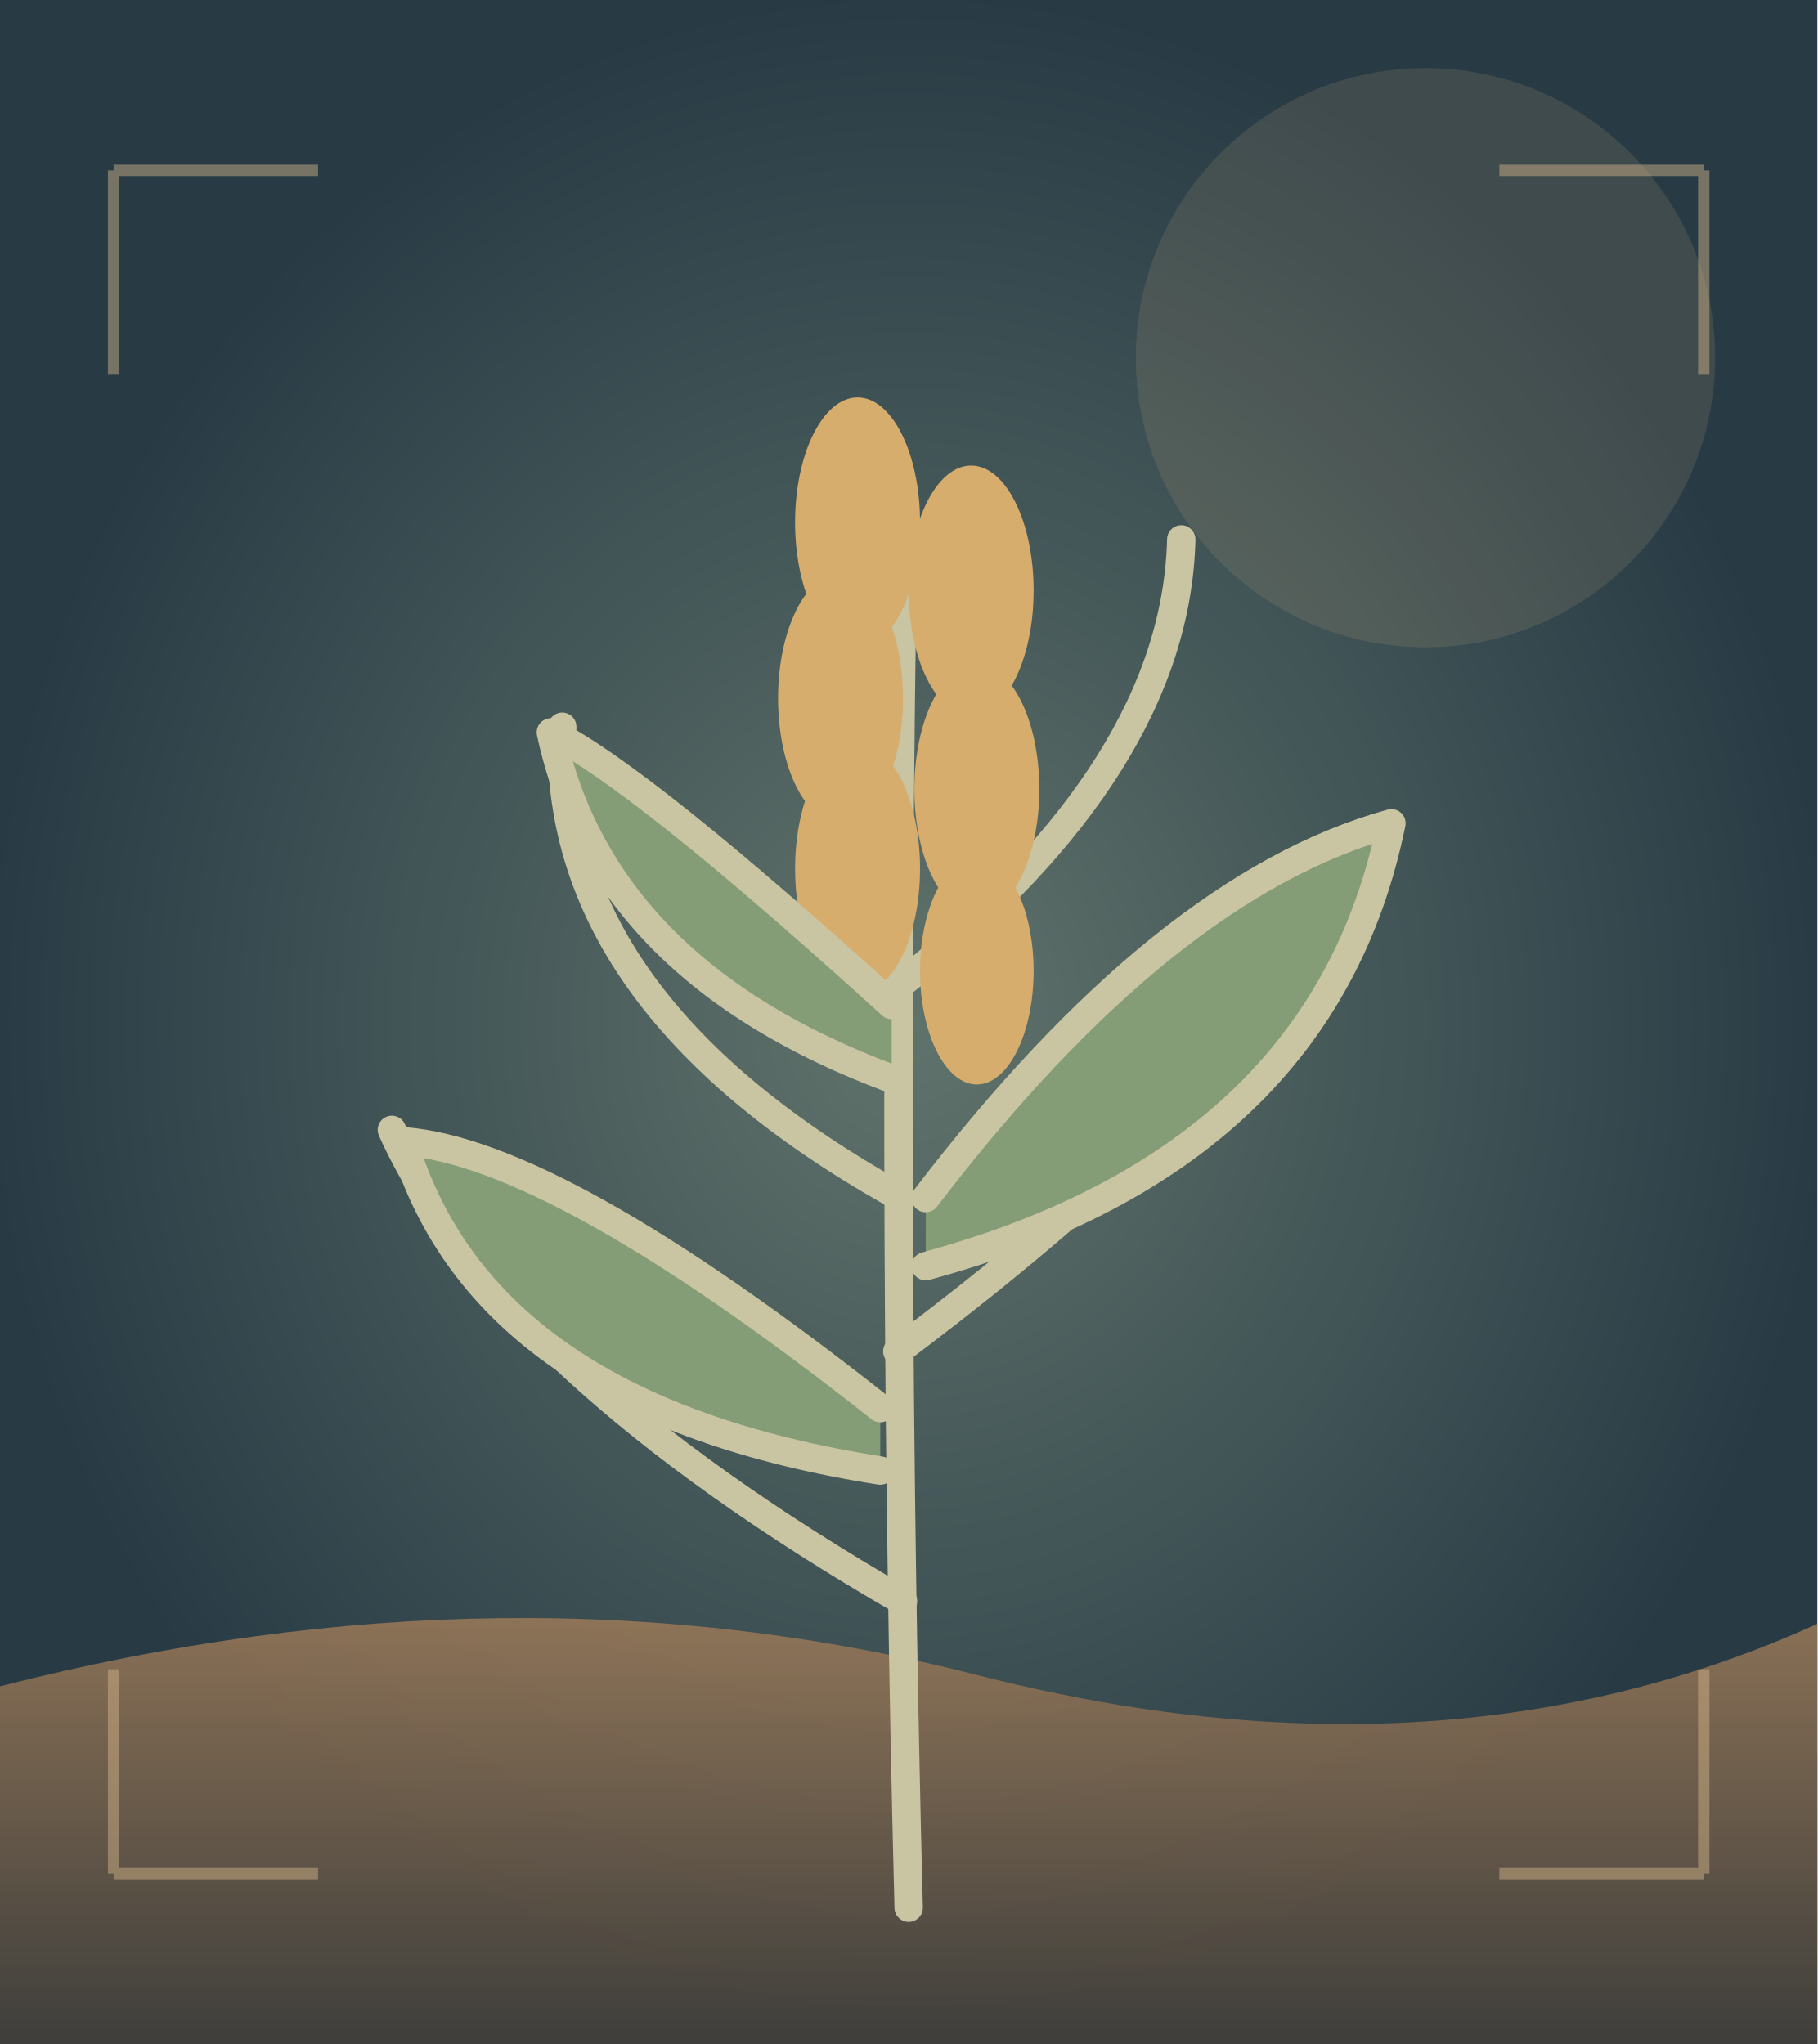
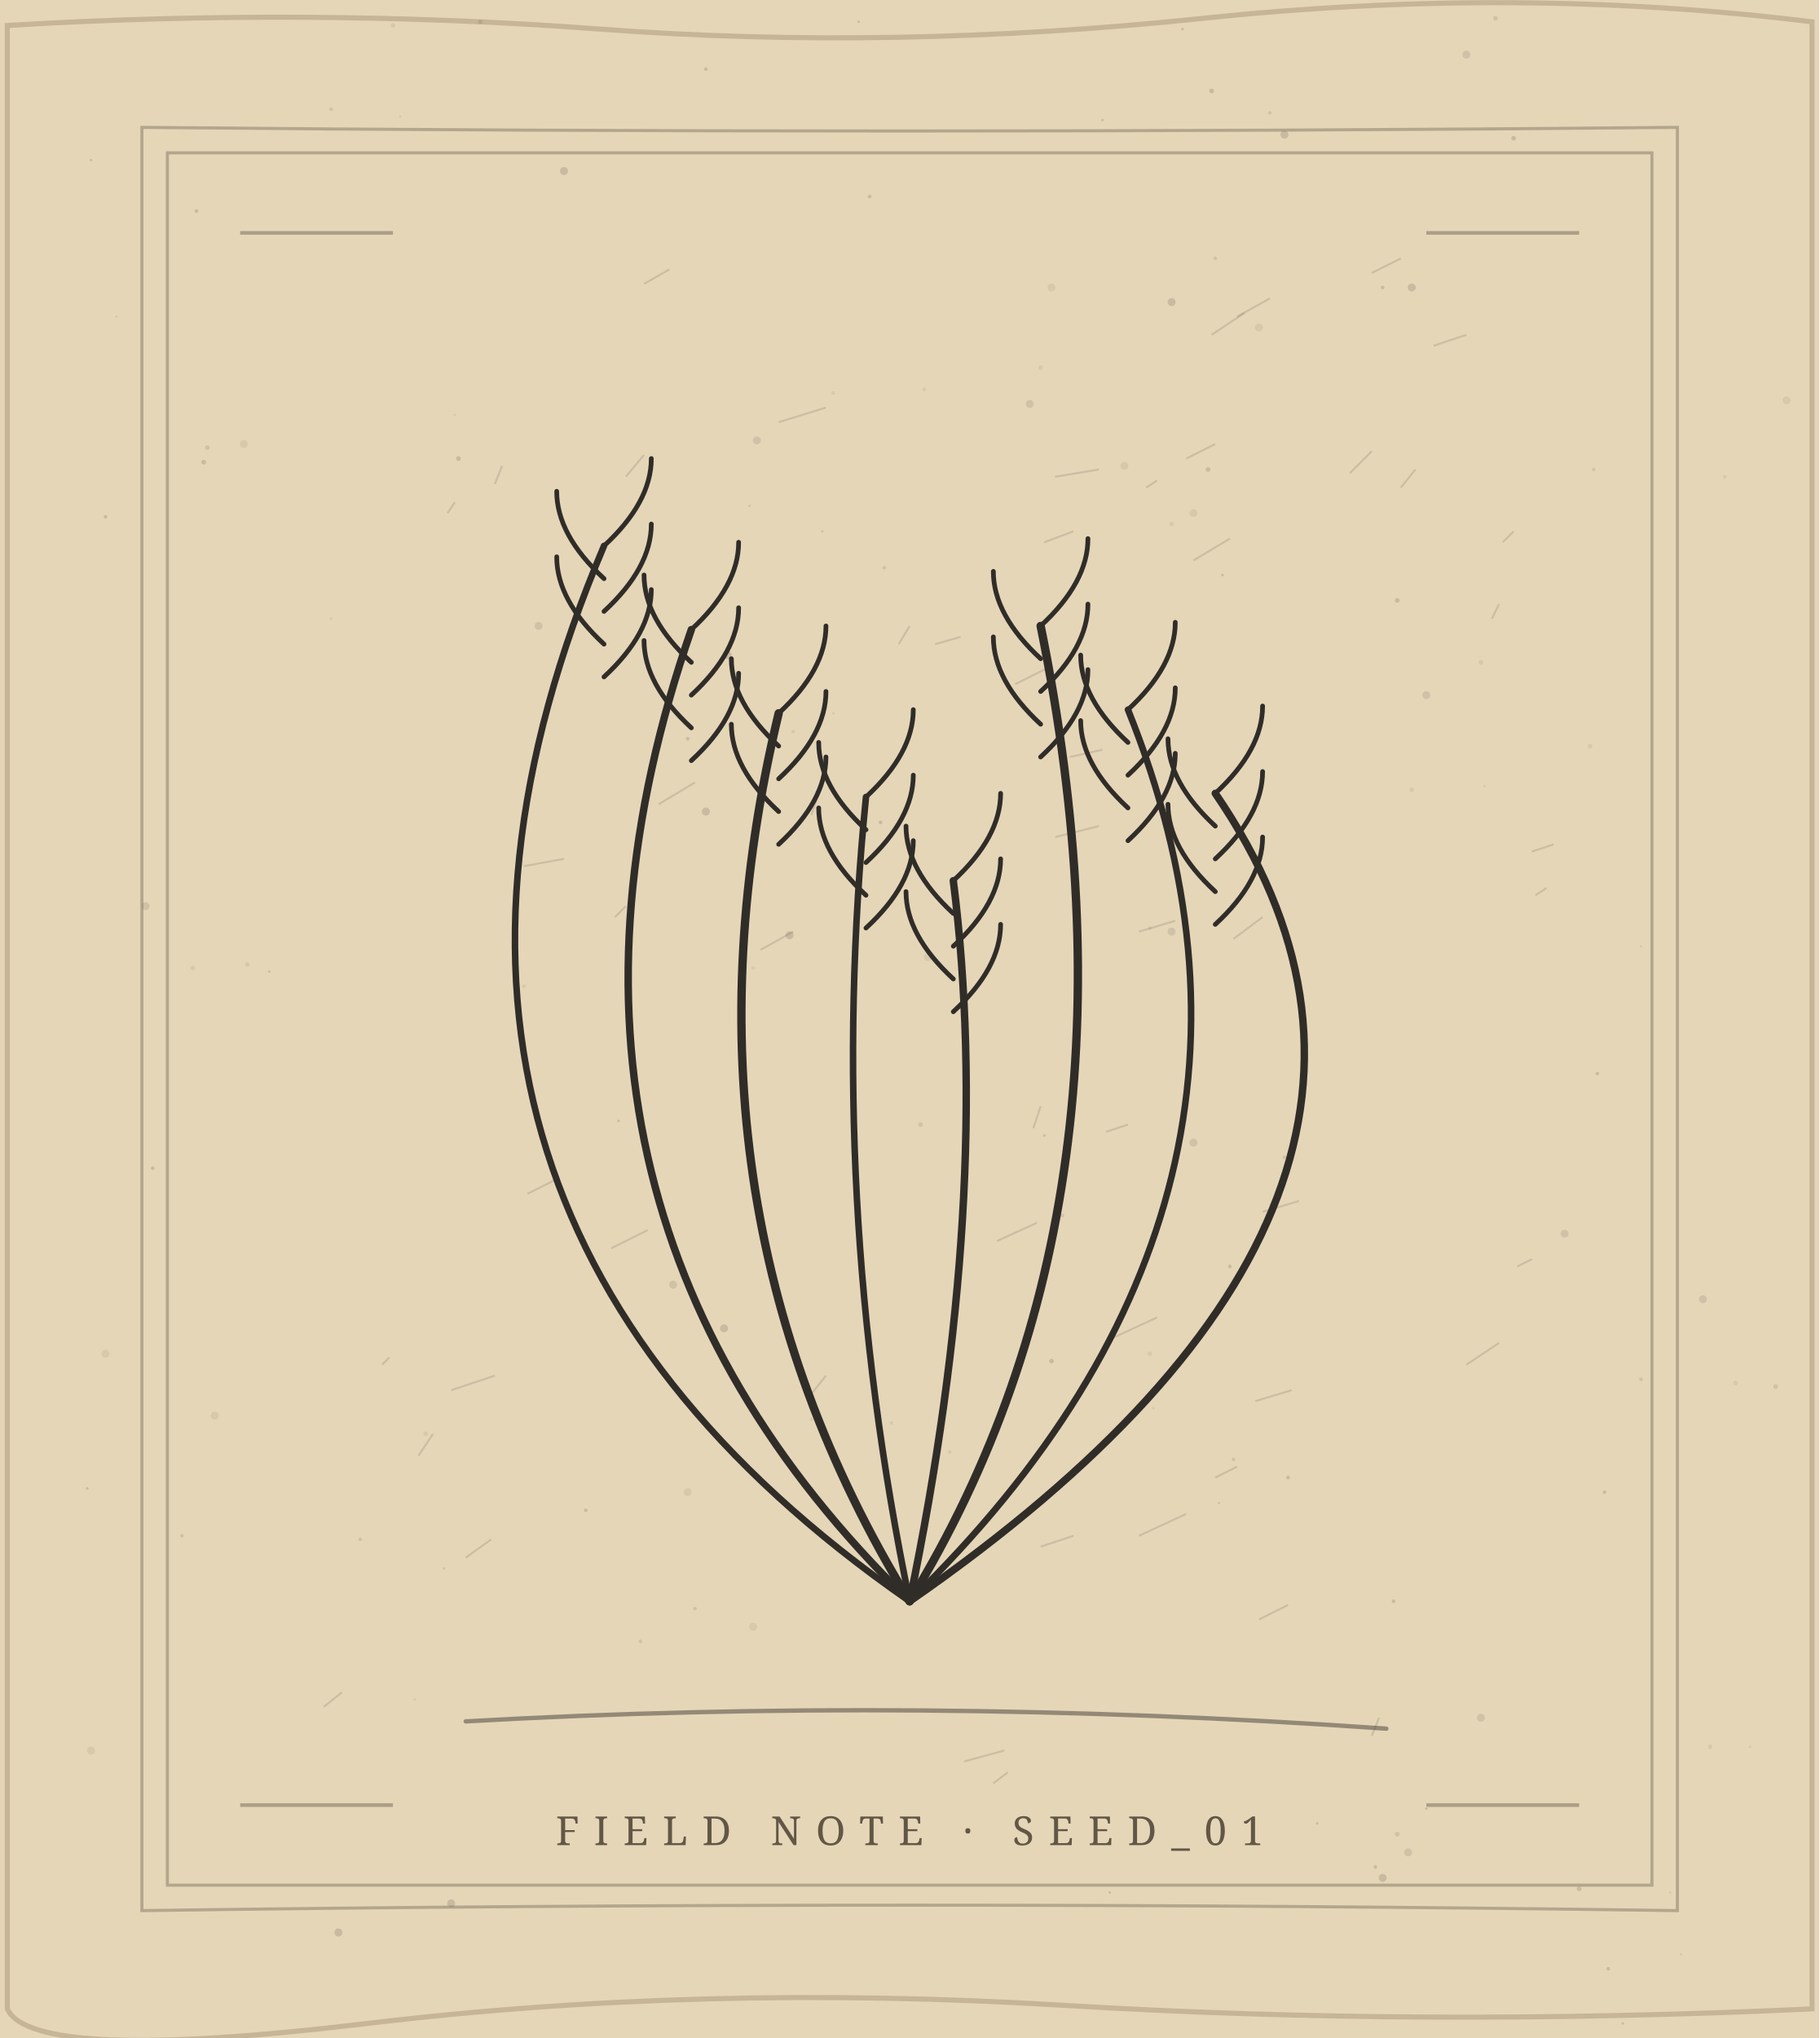
- <svg xmlns="http://www.w3.org/2000/svg" viewBox="0 0 320 360" role="img" aria-label="Doğa illüstrasyonu">
-   <defs>
-     <radialGradient id="bg">
-       <stop stop-color="#60736b" />
-       <stop offset="1" stop-color="#283b45" />
-     </radialGradient>
-     <linearGradient id="ground" x2="0" y2="1">
-       <stop stop-color="#a27d59" />
-       <stop offset="1" stop-color="#443f39" />
-     </linearGradient>
-   </defs>
-   <rect width="320" height="360" fill="url(#bg)" />
-   <circle cx="251" cy="63" r="51" fill="#f2c38b" opacity=".12" />
-   <path d="M0 297Q90 274 172 295T320 286V360H0Z" fill="url(#ground)" opacity=".8" />
-   <g fill="none" stroke="#c9c4a2" stroke-linecap="round" stroke-linejoin="round" stroke-width="5">
-     <path d="M160 336Q157 220 159 95" />
-     <path d="M159 282Q88 241 69 199M158 238Q226 187 244 146M157 210Q97 176 99 128M159 173Q207 135 208 95" />
-     <g fill="#d7ad6d" stroke="none">
-       <ellipse cx="151" cy="92" rx="11" ry="22" />
-       <ellipse cx="171" cy="104" rx="11" ry="22" />
-       <ellipse cx="148" cy="123" rx="11" ry="22" />
-       <ellipse cx="172" cy="139" rx="11" ry="22" />
-       <ellipse cx="151" cy="153" rx="11" ry="22" />
-       <ellipse cx="172" cy="171" rx="10" ry="20" />
-     </g>
-     <path d="M155 248Q98 203 71 201Q85 248 155 259M163 211Q205 156 245 145Q233 204 163 223M157 177Q113 137 97 129Q106 171 157 190" fill="#849d76" />
-   </g>
-   <path d="M20 30h36M20 30v36M300 30h-36M300 30v36M20 330h36M20 330v-36M300 330h-36M300 330v-36" fill="none" stroke="#d7b78b" opacity=".45" stroke-width="2" />
+ <svg xmlns="http://www.w3.org/2000/svg" viewBox="0 0 500 560" role="img" aria-label="Doğa defterinde kara kalem tür çizimi">
+   <rect width="500" height="560" fill="#e5d6b8" />
+   <path d="M2 7 Q85 2 165 8 T331 5 T498 6 V552 Q391 557 292 551 T101 556 T2 552 Z" fill="none" stroke="#9c8967" stroke-width="1.4" opacity=".42" />
+   <path d="M39 35 Q246 37 461 35 V525 Q251 522 39 525 Z M46 42 H454 V518 H46 Z" fill="none" stroke="#776c57" stroke-width=".85" opacity=".46" />
+   <path d="M66 64 h42 M392 64 h42 M66 496 h42 M392 496 h42" stroke="#655b4b" opacity=".45" />
+   <circle cx="349" cy="31" r="0.5" fill="#736958" opacity="0.18" />
+   <circle cx="362" cy="501" r="0.35" fill="#736958" opacity="0.25" />
+   <circle cx="289" cy="79" r="1.1" fill="#736958" opacity="0.12" />
+   <circle cx="207" cy="266" r="0.5" fill="#736958" opacity="0.12" />
+   <circle cx="53" cy="266" r="0.65" fill="#736958" opacity="0.12" />
+   <circle cx="283" cy="111" r="1.1" fill="#736958" opacity="0.18" />
+   <circle cx="407" cy="472" r="1.1" fill="#736958" opacity="0.18" />
+   <circle cx="388" cy="79" r="1.1" fill="#736958" opacity="0.25" />
+   <circle cx="392" cy="497" r="0.35" fill="#736958" opacity="0.25" />
+   <circle cx="380" cy="79" r="0.5" fill="#736958" opacity="0.25" />
+   <circle cx="226" cy="146" r="0.35" fill="#736958" opacity="0.18" />
+   <circle cx="384" cy="165" r="0.65" fill="#736958" opacity="0.25" />
+   <circle cx="122" cy="431" r="0.35" fill="#736958" opacity="0.18" />
+   <circle cx="132" cy="6" r="0.65" fill="#736958" opacity="0.18" />
+   <circle cx="170" cy="308" r="0.35" fill="#736958" opacity="0.25" />
+   <circle cx="442" cy="541" r="0.5" fill="#736958" opacity="0.25" />
+   <circle cx="189" cy="410" r="1.1" fill="#736958" opacity="0.12" />
+   <circle cx="309" cy="128" r="1.1" fill="#736958" opacity="0.12" />
+   <circle cx="470" cy="480" r="0.65" fill="#736958" opacity="0.12" />
+   <circle cx="261" cy="399" r="0.5" fill="#736958" opacity="0.12" />
+   <circle cx="161" cy="415" r="0.5" fill="#736958" opacity="0.25" />
+   <circle cx="322" cy="144" r="0.65" fill="#736958" opacity="0.12" />
+   <circle cx="338" cy="348" r="0.5" fill="#736958" opacity="0.25" />
+   <circle cx="451" cy="260" r="0.35" fill="#736958" opacity="0.12" />
+   <circle cx="353" cy="37" r="1.1" fill="#736958" opacity="0.25" />
+   <circle cx="481" cy="480" r="0.35" fill="#736958" opacity="0.12" />
+   <circle cx="488" cy="381" r="0.65" fill="#736958" opacity="0.18" />
+   <circle cx="253" cy="309" r="0.65" fill="#736958" opacity="0.18" />
+   <circle cx="305" cy="520" r="0.35" fill="#736958" opacity="0.25" />
+   <circle cx="339" cy="401" r="0.5" fill="#736958" opacity="0.18" />
+   <circle cx="383" cy="440" r="0.5" fill="#736958" opacity="0.25" />
+   <circle cx="328" cy="314" r="1.1" fill="#736958" opacity="0.18" />
+   <circle cx="408" cy="216" r="0.35" fill="#736958" opacity="0.12" />
+   <circle cx="155" cy="47" r="1.1" fill="#736958" opacity="0.25" />
+   <circle cx="336" cy="158" r="0.35" fill="#736958" opacity="0.25" />
+   <circle cx="239" cy="54" r="0.5" fill="#736958" opacity="0.25" />
+   <circle cx="74" cy="267" r="0.35" fill="#736958" opacity="0.25" />
+   <circle cx="59" cy="389" r="1.1" fill="#736958" opacity="0.12" />
+   <circle cx="403" cy="15" r="1.1" fill="#736958" opacity="0.18" />
+   <circle cx="207" cy="447" r="1.1" fill="#736958" opacity="0.12" />
+   <circle cx="25" cy="44" r="0.35" fill="#736958" opacity="0.25" />
+   <circle cx="229" cy="196" r="0.35" fill="#736958" opacity="0.12" />
+   <circle cx="148" cy="172" r="1.1" fill="#736958" opacity="0.18" />
+   <circle cx="243" cy="156" r="0.5" fill="#736958" opacity="0.18" />
+   <circle cx="317" cy="387" r="0.35" fill="#736958" opacity="0.12" />
+   <circle cx="185" cy="353" r="1.1" fill="#736958" opacity="0.18" />
+   <circle cx="229" cy="108" r="0.5" fill="#736958" opacity="0.12" />
+   <circle cx="407" cy="182" r="0.65" fill="#736958" opacity="0.12" />
+   <circle cx="68" cy="265" r="0.65" fill="#736958" opacity="0.12" />
+   <circle cx="24" cy="409" r="0.35" fill="#736958" opacity="0.25" />
+   <circle cx="474" cy="131" r="0.5" fill="#736958" opacity="0.12" />
+   <circle cx="334" cy="71" r="0.5" fill="#736958" opacity="0.18" />
+   <circle cx="206" cy="139" r="0.35" fill="#736958" opacity="0.18" />
+   <circle cx="217" cy="257" r="1.1" fill="#736958" opacity="0.25" />
+   <circle cx="56" cy="127" r="0.65" fill="#736958" opacity="0.25" />
+   <circle cx="208" cy="121" r="1.1" fill="#736958" opacity="0.18" />
+   <circle cx="91" cy="170" r="0.35" fill="#736958" opacity="0.12" />
+   <circle cx="50" cy="422" r="0.5" fill="#736958" opacity="0.18" />
+   <circle cx="451" cy="379" r="0.5" fill="#736958" opacity="0.18" />
+   <circle cx="434" cy="519" r="0.65" fill="#736958" opacity="0.25" />
+   <circle cx="333" cy="25" r="0.65" fill="#736958" opacity="0.25" />
+   <circle cx="316" cy="372" r="0.65" fill="#736958" opacity="0.12" />
+   <circle cx="439" cy="295" r="0.5" fill="#736958" opacity="0.25" />
+   <circle cx="378" cy="513" r="0.5" fill="#736958" opacity="0.25" />
+   <circle cx="437" cy="205" r="0.65" fill="#736958" opacity="0.12" />
+   <circle cx="189" cy="203" r="0.5" fill="#736958" opacity="0.25" />
+   <circle cx="255" cy="263" r="1.1" fill="#736958" opacity="0.12" />
+   <circle cx="29" cy="142" r="0.5" fill="#736958" opacity="0.25" />
+   <circle cx="117" cy="394" r="0.65" fill="#736958" opacity="0.12" />
+   <circle cx="303" cy="33" r="0.35" fill="#736958" opacity="0.25" />
+   <circle cx="110" cy="32" r="0.35" fill="#736958" opacity="0.12" />
+   <circle cx="245" cy="391" r="0.5" fill="#736958" opacity="0.12" />
+   <circle cx="388" cy="217" r="0.65" fill="#736958" opacity="0.12" />
+   <circle cx="57" cy="123" r="0.65" fill="#736958" opacity="0.18" />
+   <circle cx="289" cy="374" r="0.65" fill="#736958" opacity="0.25" />
+   <circle cx="200" cy="180" r="1.1" fill="#736958" opacity="0.25" />
+   <circle cx="325" cy="8" r="0.35" fill="#736958" opacity="0.25" />
+   <circle cx="254" cy="107" r="0.5" fill="#736958" opacity="0.12" />
+   <circle cx="91" cy="30" r="0.5" fill="#736958" opacity="0.18" />
+   <circle cx="353" cy="318" r="0.5" fill="#736958" opacity="0.18" />
+   <circle cx="462" cy="537" r="0.35" fill="#736958" opacity="0.12" />
+   <circle cx="430" cy="339" r="1.1" fill="#736958" opacity="0.18" />
+   <circle cx="125" cy="114" r="0.35" fill="#736958" opacity="0.12" />
+   <circle cx="387" cy="509" r="1.1" fill="#736958" opacity="0.18" />
+   <circle cx="477" cy="380" r="0.65" fill="#736958" opacity="0.12" />
+   <circle cx="218" cy="201" r="0.5" fill="#736958" opacity="0.12" />
+   <circle cx="468" cy="357" r="1.1" fill="#736958" opacity="0.18" />
+   <circle cx="194" cy="223" r="1.1" fill="#736958" opacity="0.25" />
+   <circle cx="322" cy="83" r="1.1" fill="#736958" opacity="0.25" />
+   <circle cx="491" cy="110" r="1.1" fill="#736958" opacity="0.12" />
+   <circle cx="25" cy="481" r="1.1" fill="#736958" opacity="0.12" />
+   <circle cx="332" cy="129" r="0.65" fill="#736958" opacity="0.25" />
+   <circle cx="99" cy="423" r="0.5" fill="#736958" opacity="0.18" />
+   <circle cx="346" cy="90" r="1.1" fill="#736958" opacity="0.12" />
+   <circle cx="392" cy="191" r="1.1" fill="#736958" opacity="0.18" />
+   <circle cx="194" cy="19" r="0.5" fill="#736958" opacity="0.25" />
+   <circle cx="236" cy="6" r="0.35" fill="#736958" opacity="0.25" />
+   <circle cx="316" cy="255" r="0.5" fill="#736958" opacity="0.12" />
+   <circle cx="242" cy="226" r="0.5" fill="#736958" opacity="0.25" />
+   <circle cx="29" cy="372" r="1.1" fill="#736958" opacity="0.12" />
+   <circle cx="114" cy="467" r="0.35" fill="#736958" opacity="0.12" />
+   <circle cx="67" cy="122" r="1.1" fill="#736958" opacity="0.12" />
+   <circle cx="126" cy="126" r="0.65" fill="#736958" opacity="0.25" />
+   <circle cx="108" cy="7" r="0.65" fill="#736958" opacity="0.12" />
+   <circle cx="384" cy="504" r="0.65" fill="#736958" opacity="0.18" />
+   <circle cx="446" cy="556" r="0.35" fill="#736958" opacity="0.25" />
+   <circle cx="380" cy="516" r="1.1" fill="#736958" opacity="0.25" />
+   <circle cx="286" cy="101" r="0.65" fill="#736958" opacity="0.12" />
+   <circle cx="441" cy="410" r="0.5" fill="#736958" opacity="0.25" />
+   <circle cx="438" cy="129" r="0.5" fill="#736958" opacity="0.18" />
+   <circle cx="459" cy="520" r="0.35" fill="#736958" opacity="0.12" />
+   <circle cx="42" cy="321" r="0.5" fill="#736958" opacity="0.25" />
+   <circle cx="176" cy="451" r="0.5" fill="#736958" opacity="0.18" />
+   <circle cx="287" cy="312" r="0.35" fill="#736958" opacity="0.25" />
+   <circle cx="40" cy="249" r="1.1" fill="#736958" opacity="0.18" />
+   <circle cx="54" cy="58" r="0.5" fill="#736958" opacity="0.25" />
+   <circle cx="93" cy="531" r="1.1" fill="#736958" opacity="0.25" />
+   <circle cx="292" cy="334" r="0.5" fill="#736958" opacity="0.18" />
+   <circle cx="328" cy="141" r="1.1" fill="#736958" opacity="0.12" />
+   <circle cx="199" cy="365" r="1.1" fill="#736958" opacity="0.25" />
+   <circle cx="335" cy="413" r="0.35" fill="#736958" opacity="0.18" />
+   <circle cx="144" cy="271" r="0.5" fill="#736958" opacity="0.12" />
+   <circle cx="191" cy="442" r="0.5" fill="#736958" opacity="0.18" />
+   <circle cx="354" cy="406" r="0.5" fill="#736958" opacity="0.25" />
+   <circle cx="223" cy="390" r="0.5" fill="#736958" opacity="0.12" />
+   <circle cx="416" cy="38" r="0.65" fill="#736958" opacity="0.25" />
+   <circle cx="411" cy="5" r="0.65" fill="#736958" opacity="0.18" />
+   <circle cx="124" cy="523" r="1.1" fill="#736958" opacity="0.25" />
+   <circle cx="32" cy="87" r="0.35" fill="#736958" opacity="0.12" />
+   <circle cx="322" cy="256" r="1.1" fill="#736958" opacity="0.18" />
+   <path d="M89 469 l5 -4" stroke="#736958" stroke-width=".55" opacity=".22" />
+   <path d="M346 445 l8 -4" stroke="#736958" stroke-width=".55" opacity=".22" />
+   <path d="M144 238 l11 -2" stroke="#736958" stroke-width=".55" opacity=".22" />
+   <path d="M290 131 l12 -2" stroke="#736958" stroke-width=".55" opacity=".22" />
+   <path d="M410 170 l2 -4" stroke="#736958" stroke-width=".55" opacity=".22" />
+   <path d="M304 311 l6 -2" stroke="#736958" stroke-width=".55" opacity=".22" />
+   <path d="M286 425 l9 -3" stroke="#736958" stroke-width=".55" opacity=".22" />
+   <path d="M333 92 l9 -6" stroke="#736958" stroke-width=".55" opacity=".22" />
+   <path d="M315 134 l3 -2" stroke="#736958" stroke-width=".55" opacity=".22" />
+   <path d="M371 130 l6 -6" stroke="#736958" stroke-width=".55" opacity=".22" />
+   <path d="M274 341 l11 -5" stroke="#736958" stroke-width=".55" opacity=".22" />
+   <path d="M172 131 l5 -6" stroke="#736958" stroke-width=".55" opacity=".22" />
+   <path d="M385 134 l4 -5" stroke="#736958" stroke-width=".55" opacity=".22" />
+   <path d="M223 224 l2 -6" stroke="#736958" stroke-width=".55" opacity=".22" />
+   <path d="M265 484 l11 -3" stroke="#736958" stroke-width=".55" opacity=".22" />
+   <path d="M313 256 l10 -3" stroke="#736958" stroke-width=".55" opacity=".22" />
+   <path d="M345 385 l10 -3" stroke="#736958" stroke-width=".55" opacity=".22" />
+   <path d="M247 177 l3 -5" stroke="#736958" stroke-width=".55" opacity=".22" />
+   <path d="M334 406 l6 -3" stroke="#736958" stroke-width=".55" opacity=".22" />
+   <path d="M279 188 l10 -5" stroke="#736958" stroke-width=".55" opacity=".22" />
+   <path d="M421 234 l6 -2" stroke="#736958" stroke-width=".55" opacity=".22" />
+   <path d="M257 177 l7 -2" stroke="#736958" stroke-width=".55" opacity=".22" />
+   <path d="M273 490 l4 -3" stroke="#736958" stroke-width=".55" opacity=".22" />
+   <path d="M313 422 l13 -6" stroke="#736958" stroke-width=".55" opacity=".22" />
+   <path d="M294 208 l9 -2" stroke="#736958" stroke-width=".55" opacity=".22" />
+   <path d="M128 428 l7 -5" stroke="#736958" stroke-width=".55" opacity=".22" />
+   <path d="M181 221 l10 -6" stroke="#736958" stroke-width=".55" opacity=".22" />
+   <path d="M417 348 l4 -2" stroke="#736958" stroke-width=".55" opacity=".22" />
+   <path d="M123 141 l2 -3" stroke="#736958" stroke-width=".55" opacity=".22" />
+   <path d="M328 154 l10 -6" stroke="#736958" stroke-width=".55" opacity=".22" />
+   <path d="M413 149 l3 -3" stroke="#736958" stroke-width=".55" opacity=".22" />
+   <path d="M214 116 l13 -4" stroke="#736958" stroke-width=".55" opacity=".22" />
+   <path d="M169 252 l3 -3" stroke="#736958" stroke-width=".55" opacity=".22" />
+   <path d="M290 230 l12 -3" stroke="#736958" stroke-width=".55" opacity=".22" />
+   <path d="M377 477 l2 -5" stroke="#736958" stroke-width=".55" opacity=".22" />
+   <path d="M124 382 l12 -4" stroke="#736958" stroke-width=".55" opacity=".22" />
+   <path d="M377 75 l8 -4" stroke="#736958" stroke-width=".55" opacity=".22" />
+   <path d="M326 126 l8 -4" stroke="#736958" stroke-width=".55" opacity=".22" />
+   <path d="M168 343 l10 -5" stroke="#736958" stroke-width=".55" opacity=".22" />
+   <path d="M347 333 l10 -3" stroke="#736958" stroke-width=".55" opacity=".22" />
+   <path d="M115 400 l4 -6" stroke="#736958" stroke-width=".55" opacity=".22" />
+   <path d="M145 328 l8 -4" stroke="#736958" stroke-width=".55" opacity=".22" />
+   <path d="M284 310 l2 -6" stroke="#736958" stroke-width=".55" opacity=".22" />
+   <path d="M105 375 l2 -2" stroke="#736958" stroke-width=".55" opacity=".22" />
+   <path d="M403 375 l9 -6" stroke="#736958" stroke-width=".55" opacity=".22" />
+   <path d="M223 383 l4 -5" stroke="#736958" stroke-width=".55" opacity=".22" />
+   <path d="M339 258 l8 -6" stroke="#736958" stroke-width=".55" opacity=".22" />
+   <path d="M136 133 l2 -5" stroke="#736958" stroke-width=".55" opacity=".22" />
+   <path d="M177 78 l7 -4" stroke="#736958" stroke-width=".55" opacity=".22" />
+   <path d="M305 368 l13 -6" stroke="#736958" stroke-width=".55" opacity=".22" />
+   <path d="M209 261 l9 -5" stroke="#736958" stroke-width=".55" opacity=".22" />
+   <path d="M287 149 l8 -3" stroke="#736958" stroke-width=".55" opacity=".22" />
+   <path d="M340 87 l9 -5" stroke="#736958" stroke-width=".55" opacity=".22" />
+   <path d="M422 246 l3 -2" stroke="#736958" stroke-width=".55" opacity=".22" />
+   <path d="M394 95 l9 -3" stroke="#736958" stroke-width=".55" opacity=".22" />
+   <path d="M250 440 Q90 329 166.0 150" fill="none" stroke="#302d29" stroke-width="1.8" stroke-linecap="round" stroke-linejoin="round" opacity="1" />
+   <path d="M166.0 150 q13 -12 13 -24" fill="none" stroke="#302d29" stroke-width="1.3" stroke-linecap="round" stroke-linejoin="round" opacity="1" />
+   <path d="M166.0 159 q-13 -12 -13 -24" fill="none" stroke="#302d29" stroke-width="1.3" stroke-linecap="round" stroke-linejoin="round" opacity="1" />
+   <path d="M166.0 168 q13 -12 13 -24" fill="none" stroke="#302d29" stroke-width="1.3" stroke-linecap="round" stroke-linejoin="round" opacity="1" />
+   <path d="M166.0 177 q-13 -12 -13 -24" fill="none" stroke="#302d29" stroke-width="1.3" stroke-linecap="round" stroke-linejoin="round" opacity="1" />
+   <path d="M166.0 186 q13 -12 13 -24" fill="none" stroke="#302d29" stroke-width="1.3" stroke-linecap="round" stroke-linejoin="round" opacity="1" />
+   <path d="M250 440 Q136 329 190.0 173" fill="none" stroke="#302d29" stroke-width="2.05" stroke-linecap="round" stroke-linejoin="round" opacity="1" />
+   <path d="M190.0 173 q13 -12 13 -24" fill="none" stroke="#302d29" stroke-width="1.3" stroke-linecap="round" stroke-linejoin="round" opacity="1" />
+   <path d="M190.0 182 q-13 -12 -13 -24" fill="none" stroke="#302d29" stroke-width="1.3" stroke-linecap="round" stroke-linejoin="round" opacity="1" />
+   <path d="M190.0 191 q13 -12 13 -24" fill="none" stroke="#302d29" stroke-width="1.3" stroke-linecap="round" stroke-linejoin="round" opacity="1" />
+   <path d="M190.0 200 q-13 -12 -13 -24" fill="none" stroke="#302d29" stroke-width="1.3" stroke-linecap="round" stroke-linejoin="round" opacity="1" />
+   <path d="M190.0 209 q13 -12 13 -24" fill="none" stroke="#302d29" stroke-width="1.3" stroke-linecap="round" stroke-linejoin="round" opacity="1" />
+   <path d="M250 440 Q182 329 214.0 196" fill="none" stroke="#302d29" stroke-width="2.3" stroke-linecap="round" stroke-linejoin="round" opacity="1" />
+   <path d="M214.0 196 q13 -12 13 -24" fill="none" stroke="#302d29" stroke-width="1.3" stroke-linecap="round" stroke-linejoin="round" opacity="1" />
+   <path d="M214.0 205 q-13 -12 -13 -24" fill="none" stroke="#302d29" stroke-width="1.3" stroke-linecap="round" stroke-linejoin="round" opacity="1" />
+   <path d="M214.0 214 q13 -12 13 -24" fill="none" stroke="#302d29" stroke-width="1.3" stroke-linecap="round" stroke-linejoin="round" opacity="1" />
+   <path d="M214.0 223 q-13 -12 -13 -24" fill="none" stroke="#302d29" stroke-width="1.3" stroke-linecap="round" stroke-linejoin="round" opacity="1" />
+   <path d="M214.0 232 q13 -12 13 -24" fill="none" stroke="#302d29" stroke-width="1.3" stroke-linecap="round" stroke-linejoin="round" opacity="1" />
+   <path d="M250 440 Q227 329 238.0 219" fill="none" stroke="#302d29" stroke-width="1.8" stroke-linecap="round" stroke-linejoin="round" opacity="1" />
+   <path d="M238.0 219 q13 -12 13 -24" fill="none" stroke="#302d29" stroke-width="1.3" stroke-linecap="round" stroke-linejoin="round" opacity="1" />
+   <path d="M238.0 228 q-13 -12 -13 -24" fill="none" stroke="#302d29" stroke-width="1.3" stroke-linecap="round" stroke-linejoin="round" opacity="1" />
+   <path d="M238.0 237 q13 -12 13 -24" fill="none" stroke="#302d29" stroke-width="1.3" stroke-linecap="round" stroke-linejoin="round" opacity="1" />
+   <path d="M238.0 246 q-13 -12 -13 -24" fill="none" stroke="#302d29" stroke-width="1.3" stroke-linecap="round" stroke-linejoin="round" opacity="1" />
+   <path d="M238.0 255 q13 -12 13 -24" fill="none" stroke="#302d29" stroke-width="1.3" stroke-linecap="round" stroke-linejoin="round" opacity="1" />
+   <path d="M250 440 Q273 329 262.0 242" fill="none" stroke="#302d29" stroke-width="2.05" stroke-linecap="round" stroke-linejoin="round" opacity="1" />
+   <path d="M262.0 242 q13 -12 13 -24" fill="none" stroke="#302d29" stroke-width="1.3" stroke-linecap="round" stroke-linejoin="round" opacity="1" />
+   <path d="M262.0 251 q-13 -12 -13 -24" fill="none" stroke="#302d29" stroke-width="1.3" stroke-linecap="round" stroke-linejoin="round" opacity="1" />
+   <path d="M262.0 260 q13 -12 13 -24" fill="none" stroke="#302d29" stroke-width="1.3" stroke-linecap="round" stroke-linejoin="round" opacity="1" />
+   <path d="M262.0 269 q-13 -12 -13 -24" fill="none" stroke="#302d29" stroke-width="1.3" stroke-linecap="round" stroke-linejoin="round" opacity="1" />
+   <path d="M262.0 278 q13 -12 13 -24" fill="none" stroke="#302d29" stroke-width="1.3" stroke-linecap="round" stroke-linejoin="round" opacity="1" />
+   <path d="M250 440 Q318 329 286.0 172" fill="none" stroke="#302d29" stroke-width="2.3" stroke-linecap="round" stroke-linejoin="round" opacity="1" />
+   <path d="M286.0 172 q13 -12 13 -24" fill="none" stroke="#302d29" stroke-width="1.3" stroke-linecap="round" stroke-linejoin="round" opacity="1" />
+   <path d="M286.0 181 q-13 -12 -13 -24" fill="none" stroke="#302d29" stroke-width="1.3" stroke-linecap="round" stroke-linejoin="round" opacity="1" />
+   <path d="M286.0 190 q13 -12 13 -24" fill="none" stroke="#302d29" stroke-width="1.3" stroke-linecap="round" stroke-linejoin="round" opacity="1" />
+   <path d="M286.0 199 q-13 -12 -13 -24" fill="none" stroke="#302d29" stroke-width="1.3" stroke-linecap="round" stroke-linejoin="round" opacity="1" />
+   <path d="M286.0 208 q13 -12 13 -24" fill="none" stroke="#302d29" stroke-width="1.3" stroke-linecap="round" stroke-linejoin="round" opacity="1" />
+   <path d="M250 440 Q364 329 310.0 195" fill="none" stroke="#302d29" stroke-width="1.8" stroke-linecap="round" stroke-linejoin="round" opacity="1" />
+   <path d="M310.0 195 q13 -12 13 -24" fill="none" stroke="#302d29" stroke-width="1.3" stroke-linecap="round" stroke-linejoin="round" opacity="1" />
+   <path d="M310.0 204 q-13 -12 -13 -24" fill="none" stroke="#302d29" stroke-width="1.3" stroke-linecap="round" stroke-linejoin="round" opacity="1" />
+   <path d="M310.0 213 q13 -12 13 -24" fill="none" stroke="#302d29" stroke-width="1.3" stroke-linecap="round" stroke-linejoin="round" opacity="1" />
+   <path d="M310.0 222 q-13 -12 -13 -24" fill="none" stroke="#302d29" stroke-width="1.3" stroke-linecap="round" stroke-linejoin="round" opacity="1" />
+   <path d="M310.0 231 q13 -12 13 -24" fill="none" stroke="#302d29" stroke-width="1.3" stroke-linecap="round" stroke-linejoin="round" opacity="1" />
+   <path d="M250 440 Q410 329 334.0 218" fill="none" stroke="#302d29" stroke-width="2.05" stroke-linecap="round" stroke-linejoin="round" opacity="1" />
+   <path d="M334.0 218 q13 -12 13 -24" fill="none" stroke="#302d29" stroke-width="1.3" stroke-linecap="round" stroke-linejoin="round" opacity="1" />
+   <path d="M334.0 227 q-13 -12 -13 -24" fill="none" stroke="#302d29" stroke-width="1.3" stroke-linecap="round" stroke-linejoin="round" opacity="1" />
+   <path d="M334.0 236 q13 -12 13 -24" fill="none" stroke="#302d29" stroke-width="1.3" stroke-linecap="round" stroke-linejoin="round" opacity="1" />
+   <path d="M334.0 245 q-13 -12 -13 -24" fill="none" stroke="#302d29" stroke-width="1.3" stroke-linecap="round" stroke-linejoin="round" opacity="1" />
+   <path d="M334.0 254 q13 -12 13 -24" fill="none" stroke="#302d29" stroke-width="1.3" stroke-linecap="round" stroke-linejoin="round" opacity="1" />
+   <path d="M128 473 Q252 466 381 475" fill="none" stroke="#302d29" stroke-width="1.2" stroke-linecap="round" stroke-linejoin="round" opacity="0.45" />
+   <text x="250" y="507" text-anchor="middle" fill="#625746" font-size="11" font-family="serif" letter-spacing="4">FIELD NOTE · SEED_01</text>
</svg>
